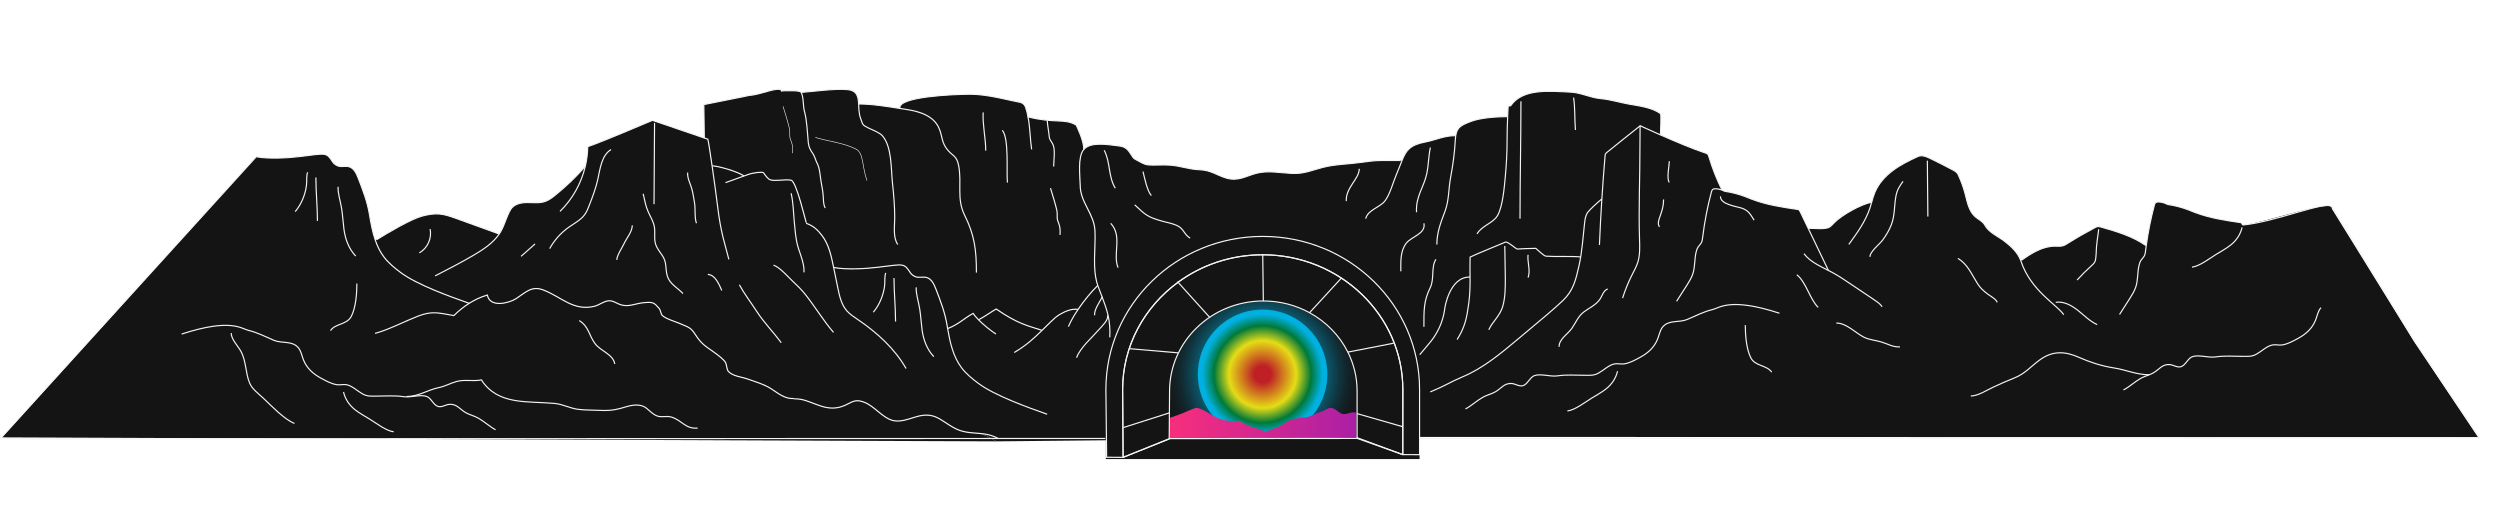
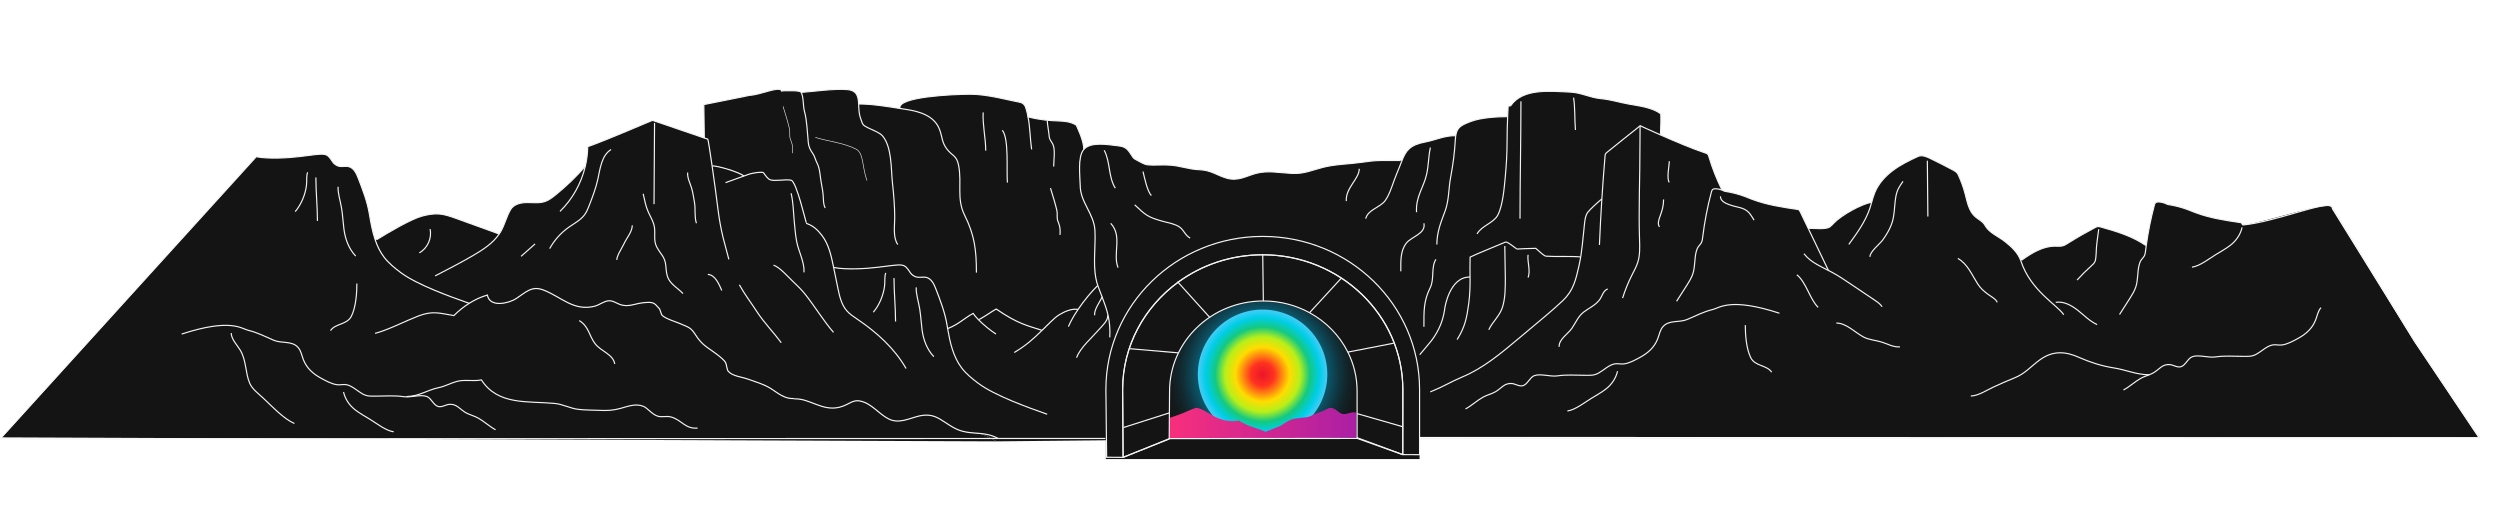
<svg xmlns="http://www.w3.org/2000/svg" id="mountain_and_rails" version="1.1" viewBox="0 0 4247.783 897.419">
  <defs>
    <clipPath id="clippath">
      <path d="M2301.968,743.871c1.743.012,2.646.036,2.608.074v-78.331c0-84.465-71.471-153.183-159.321-153.183-87.849,0-159.32,68.718-159.32,153.183l-.615,81.716s278.754-3.567,315.317-3.466l1.33.006Z" fill="none" />
    </clipPath>
    <linearGradient id="linear-gradient" x1="1974.483" y1="719.247" x2="2311.939" y2="719.247" gradientUnits="userSpaceOnUse">
      <stop offset="0" stop-color="#fb2f7b" />
      <stop offset="1" stop-color="#a91fa6" />
    </linearGradient>
    <radialGradient id="desktop-orb">
-       <stop offset=".13" stop-color="#be2026" />
-       <stop offset=".52" stop-color="#e5dc16" />
-       <stop offset=".75" stop-color="#007938" />
-       <stop offset=".93" stop-color="#00b0e0" />
+       <stop offset="0" stop-color="#EB1528" />
+       <stop offset="0.18" stop-color="#FF3220" />
+       <stop offset="0.42" stop-color="#FFDC00" />
+       <stop offset="0.58" stop-color="#B8EF19" />
+       <stop offset="0.73" stop-color="#14C980" />
+       <stop offset="0.88" stop-color="#00CDE8" />
+       <stop offset="1" stop-color="#45CDF6" />
    </radialGradient>
    <filter id="desktop-orb-glow" x="-100%" y="-100%" width="300%" height="300%">
      <feGaussianBlur stdDeviation="28" />
    </filter>
  </defs>
  <path d="M1879.039 780V661.818c0-143.66 119.31-260.12 266.49-260.12 147.17 0 266.48 116.46 266.48 260.12V780Z" fill="#141414" />
  <g clip-path="url(#clippath)">
    <circle cx="2145.25" cy="636" r="118" fill="#00b0e0" opacity=".75" filter="url(#desktop-orb-glow)" />
    <circle cx="2145.25" cy="636" r="110" fill="url(#desktop-orb)" />
  </g>
  <g clip-path="url(#clippath)">
    <path d="M2175.408,723.72c9.543-6.057,11.699-7.694,17.473-10.348,4.684-2.152,12.642-2.549,17.767-3.353,7.189-1.127,10.901-.202,17.872-3.836,6.364-3.317,12.837-5.16,19.39-7.943,7.889-3.35,10.743-7.277,18.544-3.84,5.24,2.309,9.486,8.101,15.158,9.062,6.975,1.181,14.297-4.448,21.935-2.546,3.366.839,4.841,4.133,7.901,5.549l.491,38.509-337.456.674.283-32.046c9.471-2.091,20.494-6.28,28.895-9.214,8.852-3.091,16.281-7.244,28.475-11.547,10.399.34,26.807,13.434,36.163,17.177,13.13,5.253,23.578,6.6,37.014,4.73,15.539,10.359,33.969,13.478,44.929,18.94" fill="url(#linear-gradient)" />
  </g>
  <g>
    <g>
      <path d="M2473.419,230.598c2.18-14.36,9.04-17.9,25.7-24.26s42.93-8.08,61.68-8.15l.88.04c.25-5.98.53-11.97.82-17.96,1.46-.46,2.74-.09,4.21-.5,20.54-30.16,66.93-24.87,101.53-23.28,18.46.84,33.11,9.29,51.02,10.99,17.81,1.68,31.95,6.42,48.67,9.42,17.54,3.14,39.07,5.55,53.75,16.34,0,0,1.15,2.7-.39,35.44l-.19.43c24.09,10.64,55.71,24.05,76.82,30.92,1.17.38,2.38.77,3.32,1.58,1.31,1.14,1.85,2.9,2.35,4.56,5.76,19.3,13.15,38.11,22.05,56.18l-.16.43c1.68.62,3.31,1.36,4.86,2.23,11.8,1.69,23.41,4.67,34.57,8.85,4.09,1.54,8.12,3.24,12.21,4.79,24.92,9.48,51.55,13.43,77.94,17.31,1.86.27,2.96,2.18,3.77,3.88,4.53,9.42,9.09,18.91,13.66,28.43l.63-.3c8.46-.28,29.17,2.46,36.02-2.51,2.67-1.94,4.84-4.45,7.13-6.82,12.79-13.25,45.65-31.64,63.76-35.03l.15.04c1.61-5.73,3.2-11.46,5.5-16.94,6.28-14.98,17.63-27.42,30.64-37.14,13.01-9.73,27.7-16.94,42.47-23.7,6.8-3.11,14.66.24,21.37,3.54,12.74,6.28,25.48,12.55,37.96,19.32,3.48,1.88,7.15,4.02,8.85,7.6,5.02,10.58,9.05,21.64,12.01,32.97,3.65,13.95,6.3,29.43,17.16,38.92,5.48,4.79,12.85,7.82,16.31,14.22,7.04,13.03,22.35,18.74,34.03,27.86,11.04,8.61,22.13,18.96,26.92,32.09l1.45-.26c17.11-12.26,36.23-24.04,57.27-23.89,4.24.03,8.57.54,12.66-.57,3.21-.87,6.06-2.68,8.88-4.46,14.94-9.4,30.25-18.22,45.88-26.44,1.54-.81,3.13-1.63,4.87-1.82,1.78-.19,3.57.3,5.3.79,26.57,7.48,53.6,15.51,76.22,31.32l.8.11c3.17-23.14,7.77-46.07,13.78-68.64.37-1.35.77-2.77,1.74-3.78,1.49-1.57,3.91-1.75,6.07-1.62,5.11.29,10.17,1.77,14.64,4.27,11.79,1.69,23.41,4.66,34.57,8.85,4.09,1.53,8.12,3.23,12.21,4.79,24.93,9.48,51.56,13.42,77.94,17.31,1.87.27,1.905,4.05,3.77,3.87,37.912-3.661,154.077-45.903,150.543-27.542l139.794,225.586,108.668,162.542-1798.185-.436h-.26v-80.55c0-143.66-119.31-260.12-266.48-260.12-147.18,0-266.49,116.46-266.49,260.12l.94,86.25h-.11l-188.27,1.88-.01-.78c-12.88-7.25-19.86-12.29-35.54-13.41-23.02-1.66-31.04-5.36-50.12-18.11-12.27-8.2-21.48-13.53-36.7-12.1-16.99,1.58-35.76,13.89-53.64,8.5-16.58-5.01-29.69-23.51-46.48-30.3-19.89-8.06-23.76,3.37-42.36,8.09-29.97,7.59-51.34-15.67-77.36-14.04l-.02-.58c-16.64.74-26.65-8.78-39.58-16.97-11.87-7.53-26.04-11.41-39.51-16.26-9.75-3.51-25.66-4.77-32.81-13.06-2.81-3.26-2.49-11.81-5.3-15.93-3.47-5.08-13.16-12.4-18.63-16.27-15.06-10.68-21.78-14.23-31.98-30.13-7.57-11.8-10.47-12.09-25.99-18.7-7.19-3.06-24.75-8.36-30.32-13.94-2.48-2.48-2.73-8.98-5.29-11.87-8.56-9.66-9.51-11.6-27.63-9.61-12.44,1.36-22.02,6.35-33.57,4.27-11.17-2.01-15.29-8.4-25.09-7.62-7.32.57-16.02,7.42-23.47,9.23-36,8.77-56.31-15.92-87.02-27.65-19.87-7.6-29.57,3.86-46.32,14.75-11.91,7.73-44.53,16.02-48.82-6.16-10.93,3.21-21.25,8.03-30.87,14.1-32.94-11.61-88.49-31.55-116.28-52.25-10.32-7.69-20.44-15.9-28.25-26.13-6.69-8.76-11.43-18.6-14.98-29l2.32-.8c16.86-10.59,58.1-35.05,77.35-40.12,9.54-2.52,19.41-4.32,29.24-3.49,9.34.78,18.31,3.92,27.15,7.02,23.94,8.41,50.25,18.47,74.19,26.87l.24.16c1.03-1.52,2.01-3.07,2.92-4.68,6.69-11.8,9.6-25.48,16.61-37.09,5.4-8.96,17.12-11.7,27.58-11.78,10.46-.09,21.27,1.58,31.13-1.89,6.7-2.36,12.37-6.9,17.89-11.36,16.47-13.31,36.41-31.82,49.72-48.29l.45.11c2.58-10.93,4-22.17,4.16-33.48,33.35-11.69,106.59-43.61,109.8-44.7,30.06,9.75,58.43,20.16,88.27,30,1.98.65,3.97,1.3,5.96,1.95.88,2.44,3.87,21.69,7.31,45.43l.48-.11c11.26.47,44.61,10.4,53.72,17.27,2.49-.9,4.98-1.79,7.47-2.69,7.93-2.85,24.3-4.88,25.73-2.74,2.67,3.99,7.74,10.89,11.35,11.93,9.13,2.64,23.9-1.19,35.22.58,9.53,1.49,25.47,73.21,26.5,73.56,11.38,3.94,18.52,10.55,25.92,20.05,11.8,15.16,15.99,34.73,19.85,53.55.09.44.18.87.27,1.31l.37-.08c21.27,4.1,54.48,2.07,74.39-.37,45.8-5.6,44.31-7.47,55.68,9.45,1.95,2.91,5.03,5.04,8.25,6.43,5.9,2.53,12.84-.2,19.05,1.41,8.53,2.22,12.84,11.49,16.01,19.71,7.61,19.66,15.26,39.49,18.75,60.29.38,2.28.77,4.57,1.16,6.86l.06-.01c19.41-7.47,27.25-17.17,43.3-25.76,2.15,3.23,5.25,6.84,8.84,10.51l1.24-.06c13.44-7.46,20.82-13.4,29.11-17.91,36.96,25.38,52.27,27.85,77.64,36.2l.13.13c4.59-4.5,9.39-9.28,14.75-14.44,4.69-4.51,9.43-9.06,15-12.4,8.92-5.35,21.11-10.65,31.35-8.79l.15.1c10.27-15.24,22.68-30.21,33.41-40.67l.18-.06c-9.82-28.65-3.39-62.17-4.8-92.8-1.34-29.4-24.82-47.71-25.12-77.28-.15-15.55-4.62-48,5.79-60.72.04-.05.08-.1.12-.14,11.67-13.99,41.48-8.35,56.89-6.68,10.24,1.11,14.99,2.79,20.79,10.68,7.84,10.64,3.86,9.55,15.75,15.58,9.63,4.89,10.89,6.75,23.91,6.74,9.37,0,18.9-.5,28.26,0,18.59,1.01,32.43,7.17,51.02,7.85,19.8.74,28.59,8.94,45.54,14.13,19.74,6.04,33.54-3.23,50.24-7.81,20.08-5.51,40.46-1.08,61.22-.04,20.79,1.05,33.87-5.38,52.59-10.22,21.44-5.53,44.26-5.49,65.88-8.61,11.64-1.69,22.25-3.16,34.47-3.14h32.06l2.11.41c6.77-16.93,13.14-26.85,39.75-31.81,16.38-3.06,33.58-11.33,51.47-10.7l.2.03Z" fill="#141414" />
      <path d="M2001.599,479.598c-57.17,41.85-94.13,107.96-94.13,182.22l.81,115.17v.13l-27.98-.2-.32-28.85-.94-86.25c0-143.66,119.31-260.12,266.49-260.12,147.17,0,266.48,116.46,266.48,260.12v110.7l-28.54-.08v-.2l.12-110.42c0-126.22-106.8-228.9-238.06-228.9-54.04,0-103.93,17.4-143.93,46.68Z" fill="#141414" />
      <path d="M2145.524,432.913c-54.04,0-103.93,17.4-143.93,46.68-57.17,41.85-94.13,107.96-94.13,182.22l.81,115.17h.35l77.983-31.087.617-81.303c0-84.47,71.46-153.18,159.31-153.19h.01c28.52,0,55.31,7.24,78.49,19.92,28.15,15.38,50.98,38.78,65.1,66.94,10.08,20.08,15.73,42.58,15.73,66.33v78.33c0-.01-.058-.019-.173-.027l-.133.001c.037.297.06.597.081.898l.409-.001.196-.001v.01l76.57,28.43h.65l.12-110.42c0-126.22-106.8-228.9-238.06-228.9Z" fill="#141414" stroke="#f3f3f4" stroke-miterlimit="10" stroke-width="2" />
      <path d="M1458.909,176.678l.53-.03c23.48.1,46.8,4.06,69.63,7.63l.02-.12c-4.96-19.83,90.07-24.04,119.65-24.07,30.18-.04,68.17,10.99,83.98,13.61,4.65.77,8.46,4.1,9.93,8.58,1.77,5.41,3.1,10.86,4.12,16.3,45.93,11.62,61.42,1.95,81.81,13.9,0,0,14.09,28.24,12.68,41.7l.01.01c-.04.04-.08.09-.12.14-10.41,12.72-5.94,45.17-5.79,60.72.3,29.57,23.78,47.88,25.12,77.28,1.41,30.63-5.02,64.15,4.8,92.8l-.18.06c-10.73,10.46-23.14,25.43-33.41,40.67l-.15-.1c-10.24-1.86-22.43,3.44-31.35,8.79-5.57,3.34-10.31,7.89-15,12.4-5.36,5.16-10.16,9.94-14.75,14.44l-.13-.13c-25.37-8.35-40.68-10.82-77.64-36.2-8.29,4.51-15.67,10.45-29.11,17.91l-1.24.06c-3.59-3.67-6.69-7.28-8.84-10.51-16.05,8.59-23.89,18.29-43.3,25.76l-.06.01c-.39-2.29-.78-4.58-1.16-6.86-3.49-20.8-11.14-40.63-18.75-60.29-3.17-8.22-7.48-17.49-16.01-19.71-6.21-1.61-13.15,1.12-19.05-1.41-3.22-1.39-6.3-3.52-8.25-6.43-11.37-16.92-9.88-15.05-55.68-9.45-19.91,2.44-53.12,4.47-74.39.37l-.37.08c-.09-.44-.18-.87-.27-1.31-3.86-18.82-8.05-38.39-19.85-53.55-7.4-9.5-14.54-16.11-25.92-20.05-1.03-.35-16.97-72.07-26.5-73.56-11.32-1.77-26.09,2.06-35.22-.58-3.61-1.04-8.68-7.94-11.35-11.93-1.43-2.14-17.8-.11-25.73,2.74-2.49.9-4.98,1.79-7.47,2.69-9.11-6.87-42.46-16.8-53.72-17.27l-.48.11c-3.44-23.74-6.43-42.99-7.31-45.43-1.99-.65-3.98-1.3-5.96-1.95l-.81-56.82,77.82-15.7c19.61-1.01,50.02-16.4,54.5-7.68,9.38-.05,30.45-1.07,32.76,2.31.09.13.17.26.24.39,20.79-1.5,56.7-6.75,78.55-4.78,16.69,1.51,18.51,11.97,19.17,24.46Z" fill="#141414" />
      <path d="M797.169,515.398c9.62-6.07,19.94-10.89,30.87-14.1,4.29,22.18,36.91,13.89,48.82,6.16,16.75-10.89,26.45-22.35,46.32-14.75,30.71,11.73,51.02,36.42,87.02,27.65,7.45-1.81,16.15-8.66,23.47-9.23,9.8-.78,13.92,5.61,25.09,7.62,11.55,2.08,21.13-2.91,33.57-4.27,18.12-1.99,19.07-.05,27.63,9.61,2.56,2.89,2.81,9.39,5.29,11.87,5.57,5.58,23.13,10.88,30.32,13.94,15.52,6.61,18.42,6.9,25.99,18.7,10.2,15.9,16.92,19.45,31.98,30.13,5.47,3.87,15.16,11.19,18.63,16.27,2.81,4.12,2.49,12.67,5.3,15.93,7.15,8.29,23.06,9.55,32.81,13.06,13.47,4.85,27.64,8.73,39.51,16.26,12.93,8.19,22.94,17.71,39.58,16.97l.02.58c26.02-1.63,47.39,21.63,77.36,14.04,18.6-4.72,22.47-16.15,42.36-8.09,16.79,6.79,29.9,25.29,46.48,30.3,17.88,5.39,36.65-6.92,53.64-8.5,15.22-1.43,24.43,3.9,36.7,12.1,19.08,12.75,27.1,16.45,50.12,18.11,15.68,1.12,22.66,6.16,35.54,13.41l.01.78L3.667,743.108l431.721-476.82c21.27,4.1,54.48,2.07,74.39-.37,45.8-5.61,44.31-7.47,55.68,9.45,1.95,2.91,5.03,5.04,8.25,6.42,5.9,2.53,12.84-.19,19.05,1.42,8.53,2.22,12.84,11.49,16.02,19.71,7.6,19.66,15.25,39.49,18.74,60.28,2.52,15.04,5.21,30.45,10.14,44.82,3.55,10.4,8.29,20.24,14.98,29,7.81,10.23,17.93,18.44,28.25,26.13,27.79,20.7,83.34,40.64,116.28,52.25Z" fill="#141414" />
    </g>
    <g>
      <path d="M639.979,407.218c16.86-10.59,58.1-35.05,77.35-40.12,9.54-2.52,19.41-4.32,29.24-3.49,9.34.78,18.31,3.92,27.15,7.02,23.94,8.41,50.25,18.47,74.19,26.87" fill="none" stroke="#f3f3f4" stroke-miterlimit="10" stroke-width="2" />
      <path d="M739.369,468.748c21.96-11.31,43.94-22.62,65.27-35.1,16.38-9.59,32.93-20.44,43.51-35.99,1.03-1.52,2.01-3.07,2.92-4.68,6.69-11.8,9.6-25.48,16.61-37.09,5.4-8.96,17.12-11.7,27.58-11.78,10.46-.09,21.27,1.58,31.13-1.89,6.7-2.36,12.37-6.9,17.89-11.36,16.47-13.31,36.41-31.82,49.72-48.29" fill="none" stroke="#f3f3f4" stroke-miterlimit="10" stroke-width="2" />
      <path d="M951.409,359.208c21.38-20.84,36.25-47.66,43.04-76.53,2.58-10.93,4-22.17,4.16-33.48,33.35-11.69,106.59-43.61,109.8-44.7,30.06,9.75,58.43,20.16,88.27,30,1.98.65,3.97,1.3,5.96,1.95.88,2.44,3.87,21.69,7.31,45.43,3.53,24.49,7.51,53.75,10.04,74.26,1.86,15,4.93,32.4,8.5,47.09,3.53,14.54,6.38,23,9.91,37.54" fill="none" stroke="#f3f3f4" stroke-miterlimit="10" stroke-width="2" />
      <path d="M1210.429,281.768c11.26.47,44.61,10.4,53.72,17.27.04.03.07.06.1.08" fill="none" stroke="#f3f3f4" stroke-miterlimit="10" stroke-width="2" />
      <path d="M1232.749,310.358c10.46-3.77,20.93-7.55,31.4-11.32,2.49-.9,4.98-1.79,7.47-2.69,7.93-2.85,24.3-4.88,25.73-2.74,2.67,3.99,7.74,10.89,11.35,11.93,9.13,2.64,23.9-1.19,35.22.58,9.53,1.49,25.47,73.21,26.5,73.56,11.38,3.94,18.52,10.55,25.92,20.05,11.8,15.16,15.99,34.73,19.85,53.55.09.44.18.87.27,1.31,2.34,11.42,4.68,22.86,7.02,34.28,2.85,13.93,6.03,28.54,15.38,39.26,5.2,5.96,11.95,10.28,18.5,14.71,32.58,22.05,62.57,49.17,82.16,83.29" fill="none" stroke="#f3f3f4" stroke-miterlimit="10" stroke-width="2" />
      <path d="M1416.829,454.508c21.27,4.1,54.48,2.07,74.39-.37,45.8-5.6,44.31-7.47,55.68,9.45,1.95,2.91,5.03,5.04,8.25,6.43,5.9,2.53,12.84-.2,19.05,1.41,8.53,2.22,12.84,11.49,16.01,19.71,7.61,19.66,15.26,39.49,18.75,60.29.38,2.28.77,4.57,1.16,6.86,4.12,23.75,9.41,47.92,23.96,66.96,7.81,10.22,17.93,18.43,28.25,26.12,27.98,20.84,84.09,40.91,116.94,52.48" fill="none" stroke="#f3f3f4" stroke-miterlimit="10" stroke-width="2" />
      <path d="M1610.179,558.278c19.41-7.47,27.25-17.17,43.3-25.76,2.15,3.23,5.25,6.84,8.84,10.51,9.18,9.38,21.61,19.22,29.98,24.58" fill="none" stroke="#f3f3f4" stroke-miterlimit="10" stroke-width="2" />
      <path d="M1663.559,542.968c13.44-7.46,20.82-13.4,29.11-17.91,36.96,25.38,52.27,27.85,77.64,36.2" fill="none" stroke="#f3f3f4" stroke-miterlimit="10" stroke-width="2" />
      <path d="M1723.279,598.958c20.84-12.39,33.04-23.72,47.16-37.57,4.59-4.5,9.39-9.28,14.75-14.44,4.69-4.51,9.43-9.06,15-12.4,8.92-5.35,21.11-10.65,31.35-8.79" fill="none" stroke="#f3f3f4" stroke-miterlimit="10" stroke-width="2" />
      <path d="M1815.339,554.948c3.82-9.03,9.62-19.12,16.35-29.09,10.27-15.24,22.68-30.21,33.41-40.67" fill="none" stroke="#f3f3f4" stroke-miterlimit="10" stroke-width="2" />
      <path d="M2412.269,602.668l14.98-17.84c14.36-16.33,24.04-36.35,27.19-57.86.16-1.12.31-2.26.45-3.41,0,0,7.74-53.55,42.82-52.8" fill="none" stroke="#f3f3f4" stroke-miterlimit="10" stroke-width="2" />
      <path d="M2475.799,576.938c13.46-21.46,16.42-36.48,19.78-61.59,3.91-29.21,1.33-53.18,2.3-78.5,15.09-7.21,38.87-16.37,58.56-24.9.98-.43,2.05-.94,3.08-.63,5,1.49,17.21,11.83,18.04,11.83,14.4-.51,12.33-.95,31.94-1.19,5.44,4.43,13.47,13,17.45,13.31,15.09,1.18,42.93-.22,58.3,1.26" fill="none" stroke="#f3f3f4" stroke-miterlimit="10" stroke-width="2" />
      <path d="M2430.199,665.898c28.46-11.8,33.44-16.65,53.95-25.2,35.52-14.8,65.6-39.9,95.08-64.64,15.95-13.38,31.9-26.76,47.85-40.14,7.73-6.49,21.4-18.48,28.68-25.48,17.72-17.03,21.79-35.21,27.2-59.19,5.41-23.97,6.65-48.66,9.52-73.07.72-6.14,1.66-12.57,5.39-17.51,3.72-4.94,15.49-15.75,23.82-22.69" fill="none" stroke="#f3f3f4" stroke-miterlimit="10" stroke-width="2" />
      <path d="M2717.629,416.198c2.08-50.59,5.27-101.14,9.59-151.6.08-.94.17-1.9.55-2.77.55-1.23,1.62-2.12,2.66-2.97,19.78-16.16,36.35-29.09,56.27-45.04.07-.05.13-.11.2-.16,0,0,14.62,6.82,34.2,15.45,24.09,10.64,55.71,24.05,76.82,30.92,1.17.38,2.38.77,3.32,1.58,1.31,1.14,1.85,2.9,2.35,4.56,5.76,19.3,13.15,38.11,22.05,56.18" fill="none" stroke="#f3f3f4" stroke-miterlimit="10" stroke-width="2" />
      <path d="M2756.969,506.518c4.21-13.44,9.52-26.53,15.86-39.09,3.63-7.19,7.62-14.26,10.01-21.95,3.8-12.23,3.35-25.31,2.93-38.12-1.74-53.01.72-102.98.7-159.82,0-8.91-.02-21.64.23-33.72v-.03" fill="none" stroke="#f3f3f4" stroke-miterlimit="10" stroke-width="2" />
      <path d="M2848.699,511.948c6.09-9.29,12.09-18.65,17.99-28.07,3.78-6.04,7.57-12.19,9.75-18.97,3.8-11.77,2.55-24.61,5.45-36.63.77-3.19,1.86-6.36,3.74-9.06,1.6-2.3,3.75-4.21,5.09-6.66,1.51-2.75,1.88-5.95,2.26-9.06,3.16-26.09,8.14-51.96,14.91-77.35.36-1.36.76-2.77,1.73-3.79,1.5-1.56,3.91-1.74,6.07-1.62,3.34.19,6.65.89,9.79,2.04,1.68.62,3.31,1.36,4.86,2.23.08.04.15.09.23.13" fill="none" stroke="#f3f3f4" stroke-miterlimit="10" stroke-width="2" />
      <path d="M2930.109,324.978c.08.01.15.02.23.03,11.8,1.69,23.41,4.67,34.57,8.85,4.09,1.54,8.12,3.24,12.21,4.79,24.92,9.48,51.55,13.43,77.94,17.31,1.86.27,2.96,2.18,3.77,3.88,4.53,9.42,9.09,18.91,13.66,28.43,11.37,23.67,22.81,47.55,34.07,70.95" fill="none" stroke="#f3f3f4" stroke-miterlimit="10" stroke-width="2" />
      <path d="M3065.159,431.058c11.75,15.56,31.19,22.71,48.33,31.99,10.16,5.51,19.76,11.96,29.34,18.41,14.18,9.53,28.36,19.07,42.54,28.6,4.69,3.15,9.51,6.44,12.57,11.18" fill="none" stroke="#f3f3f4" stroke-miterlimit="10" stroke-width="2" />
      <path d="M3053.009,466.888c15.49,11.87,22.26,41.74,36.24,55.34" fill="none" stroke="#f3f3f4" stroke-miterlimit="10" stroke-width="2" />
      <path d="M3073.119,387.968c8.46-.28,29.17,2.46,36.02-2.51,2.67-1.94,4.84-4.45,7.13-6.82,12.79-13.25,45.65-31.64,63.76-35.03" fill="none" stroke="#f3f3f4" stroke-miterlimit="10" stroke-width="2" />
      <path d="M3141.309,415.308c14.1-19.34,28.42-39.09,35.94-61.81,1.07-3.25,2-6.55,2.93-9.85,1.61-5.73,3.2-11.46,5.5-16.94,6.28-14.98,17.63-27.42,30.64-37.14,13.01-9.73,27.7-16.94,42.47-23.7,6.8-3.11,14.66.24,21.37,3.54,12.74,6.28,25.48,12.55,37.96,19.32,3.48,1.88,7.15,4.02,8.85,7.6,5.02,10.58,9.05,21.64,12.01,32.97,3.65,13.95,6.3,29.43,17.16,38.92,5.48,4.79,12.85,7.82,16.31,14.22,7.04,13.03,22.35,18.74,34.03,27.86,11.04,8.61,22.13,18.96,26.92,32.09.15.42.3.85.44,1.28,16.53,50.45,61.88,74.46,72.69,91.11" fill="none" stroke="#f3f3f4" stroke-miterlimit="10" stroke-width="2" />
      <path d="M3434.849,442.128c17.11-12.26,36.23-24.04,57.27-23.89,4.24.03,8.57.54,12.66-.57,3.21-.87,6.06-2.68,8.88-4.46,14.94-9.4,30.25-18.22,45.88-26.44,1.54-.81,3.13-1.63,4.87-1.82,1.78-.19,3.57.3,5.3.79,26.57,7.48,53.6,15.51,76.22,31.32" fill="none" stroke="#f3f3f4" stroke-miterlimit="10" stroke-width="2" />
      <path d="M3529.189,475.838c7.49-8.3,15.42-16.2,23.75-23.66,2.68-2.39,5.49-4.87,6.86-8.19,1.08-2.63,1.72-9.85,1.77-12.69.26-14.18,2.49-27.21,4.37-41.85" fill="none" stroke="#f3f3f4" stroke-miterlimit="10" stroke-width="2" />
      <path d="M3492.909,513.668c13.51-2.09,26.74,5.08,37.47,13.55,10.73,8.48,20.43,18.64,32.88,24.31" fill="none" stroke="#f3f3f4" stroke-miterlimit="10" stroke-width="2" />
      <path d="M1111.269,346.798c0-46.16.88-92.03.88-137.96" fill="none" stroke="#f3f3f4" stroke-miterlimit="10" stroke-width="2" />
      <path d="M1829.219,607.798c6-17.06,26.64-34.55,38.49-48.34,4.96-5.78,15.74-15.17,14.23-23.72" fill="none" stroke="#f3f3f4" stroke-miterlimit="10" stroke-width="2" />
      <path d="M1859.969,535.738c-1.38-8.91,8.34-22.42,12.77-30.86.15-.27.28-.53.41-.78" fill="none" stroke="#f3f3f4" stroke-miterlimit="10" stroke-width="2" />
      <path d="M2529.589,560.338c6.2-13.62,19.16-23.9,23.72-39.68,4.51-15.59,4.4-32.54,4.4-48.63,0-18.14-.88-35.92-.88-54.05" fill="none" stroke="#f3f3f4" stroke-miterlimit="10" stroke-width="2" />
      <path d="M2596.369,471.588c4.56-11.97-1.62-26.58,0-38.67" fill="none" stroke="#f3f3f4" stroke-miterlimit="10" stroke-width="2" />
      <path d="M2649.099,589.338c-.61-12.96,15.26-21.95,21.97-31.85,6.67-9.87,10.48-20.19,20.2-27.57,9.02-6.84,19.35-11.1,26.39-20.35,4.7-6.17,6.07-15.61,14.04-18.65" fill="none" stroke="#f3f3f4" stroke-miterlimit="10" stroke-width="2" />
      <path d="M2836.279,273.868c0,8.18-4.81,29.51,0,36.03" fill="none" stroke="#f3f3f4" stroke-miterlimit="10" stroke-width="2" />
      <path d="M2826.609,338.898c-.05,11.35-2.42,18.65-6.15,29.02-2.03,5.65-4.49,12.23-.88,17.55" fill="none" stroke="#f3f3f4" stroke-miterlimit="10" stroke-width="2" />
      <path d="M2923.269,333.618c-.6,13.87,27.79,17.07,36.71,20.24,11.21,3.98,14.36,10.73,20.41,20.19" fill="none" stroke="#f3f3f4" stroke-miterlimit="10" stroke-width="2" />
      <path d="M2490.039,694.788c8.58-4.2,19.55-14.24,29.44-19.78,6.84-3.83,14.86-5.57,21.53-9.39,9.85-5.62,15.06-15.27,28.1-13.93,5.71.59,12.49,5.33,18.48,3.62,8.03-2.28,11.75-14.18,19.31-17.01,10.6-3.97,27.38,2.1,39.23.36,16.46-2.41,30.3-.97,46.91-.99,9.45-.01,14.97.68,23.03-3.74,8.79-4.81,17.2-13.58,27.08-15.61,5.04-1.03,10.73.64,15.85.03,9.64-1.16,19.49-6.7,28.05-11.39,13.27-7.28,23.65-16.58,29.39-30.77,3.02-7.48,3.91-15.33,9.25-21.29,10.48-11.72,27.56-6.33,41.21-12.14,14.74-6.27,27.56-13.15,43.37-16.91,11.46-2.73,29.7-20.87,113.18,6.37" fill="none" stroke="#f3f3f4" stroke-miterlimit="10" stroke-width="2" />
      <path d="M2663.159,698.308c13.19-1.76,29.09-14.32,40.4-21.29,8.35-5.15,17.46-10.09,25.1-16.07,10.3-8.05,17.08-18.72,19.74-30.31" fill="none" stroke="#f3f3f4" stroke-miterlimit="10" stroke-width="2" />
      <path d="M2965.449,552.428c.07,16.73,1.65,40.03,9.31,55.36,7.46,14.96,27.35,12.17,35.51,24.61" fill="none" stroke="#f3f3f4" stroke-miterlimit="10" stroke-width="2" />
      <path d="M3177.229,436.438c.07-9.12,15.95-20.99,21.53-28.45,5.89-7.87,11.25-16.96,14.87-26.18,6.04-15.35,4.75-32.41,7.76-48.44,2.06-10.95,5.99-16.74,12.08-25.23" fill="none" stroke="#f3f3f4" stroke-miterlimit="10" stroke-width="2" />
      <path d="M3275.659,367.888c0-31.74-.88-63.21-.88-94.9" fill="none" stroke="#f3f3f4" stroke-miterlimit="10" stroke-width="2" />
      <path d="M3326.619,439.068c16.95,9.88,23.82,27.95,33.84,43.53,4.72,7.35,10.41,12.19,17.13,17.26,4.7,3.54,14.68,8.78,15.82,13.91" fill="none" stroke="#f3f3f4" stroke-miterlimit="10" stroke-width="2" />
      <path d="M3120.109,548.918c16.72-.23,32.3,16.41,46.28,23.7,9.59,5.02,20.82,5.48,30.84,8.6,10.35,3.22,19.77,9,30.97,8.12" fill="none" stroke="#f3f3f4" stroke-miterlimit="10" stroke-width="2" />
      <path d="M3348.589,672.818c12.03.09,27.01-9.82,37.98-14.93,11.86-5.53,23.67-10.84,35.86-15.63,18.52-7.27,28.23-19.79,43.61-30.9,22.09-15.97,43.32-14.47,66.54-4.1,18.96,8.46,38.61,14.67,59.23,17.91,20.82,3.28,38.5,11.63,59.94,11.63" fill="none" stroke="#f3f3f4" stroke-miterlimit="10" stroke-width="2" />
      <path d="M637.239,566.458c22.86-6.05,50.81-20.7,73.04-29.32,25.29-9.81,36.89-4.76,60.9-.94,7.96-7.88,16.64-14.92,25.99-20.8,9.62-6.07,19.94-10.89,30.87-14.1,4.29,22.18,36.91,13.89,48.82,6.16,16.75-10.89,26.45-22.35,46.32-14.75,30.71,11.73,51.02,36.42,87.02,27.65,7.45-1.81,16.15-8.66,23.47-9.23,9.8-.78,13.92,5.61,25.09,7.62,11.55,2.08,21.13-2.91,33.57-4.27,18.12-1.99,19.07-.05,27.63,9.61,2.56,2.89,2.81,9.39,5.29,11.87,5.57,5.58,23.13,10.88,30.32,13.94,15.52,6.61,18.42,6.9,25.99,18.7,10.2,15.9,16.92,19.45,31.98,30.13,5.47,3.87,15.16,11.19,18.63,16.27,2.81,4.12,2.49,12.67,5.3,15.93,7.15,8.29,23.06,9.55,32.81,13.06,13.47,4.85,27.64,8.73,39.51,16.26,12.93,8.19,22.94,17.71,39.58,16.97" fill="none" stroke="#f3f3f4" stroke-miterlimit="10" stroke-width="2" />
      <path d="M690.879,673.738c21.02-.15,34.54-10.92,54.48-15.09,11.41-2.39,19.32-7.34,30.64-10.51,13.28-3.72,28.82.24,41.98-2.65,28.04,43.65,78.8,35.65,124.34,39.98,14.31,1.36,26.17,8.37,40.27,10.06,11.28,1.34,23.31,1.16,34.45,1.67,15.55.72,24.24.22,37.46-3.35,12.4-3.34,25.58-8.82,38.8-3.39,7.32,3,14.99,14.34,25.02,16.88,6.99,1.77,14.7-.86,21.84,1.14,18.54,5.21,23.89,20.77,45.21,18.89" fill="none" stroke="#f3f3f4" stroke-miterlimit="10" stroke-width="2" />
      <path d="M712.419,429.608c13.93-7.6,21.77-24.93,18.29-40.41" fill="none" stroke="#f3f3f4" stroke-miterlimit="10" stroke-width="2" />
      <path d="M885.379,435.508c7.92-7.03,15.83-14.05,23.74-21.08" fill="none" stroke="#f3f3f4" stroke-miterlimit="10" stroke-width="2" />
      <path d="M933.919,422.458c7.93-14.39,19.17-26.94,32.6-36.42,9.33-6.58,19.96-11.94,26.74-21.13,3.81-5.17,6.15-11.25,8.45-17.25,5.36-13.96,10.73-27.97,13.95-42.57,4.14-18.74,6.34-40.93,22.64-51.06" fill="none" stroke="#f3f3f4" stroke-miterlimit="10" stroke-width="2" />
      <path d="M1047.999,441.708c.05-7.58,8.97-20.46,12.3-27.68,4.5-9.75,13.82-19.96,14.06-31.2" fill="none" stroke="#f3f3f4" stroke-miterlimit="10" stroke-width="2" />
      <path d="M1092.819,329.228c2.5,10.52,4.15,20.99,8.78,31.2,4.14,9.13,9.52,17.15,10.56,27.23,1.13,10.94-1.66,21.67,3.68,31.89,6.65,12.73,13.96,16.3,15.45,31.83.78,8.21.9,16.3,5.23,23.7,5.63,9.64,16.44,15.61,23.96,23.75" fill="none" stroke="#f3f3f4" stroke-miterlimit="10" stroke-width="2" />
      <path d="M1168.389,293.198c-.65,9.59,4.06,17.49,6.7,26.36,2.39,8.04,3.46,16.37,4.94,24.65,1.99,11.18-.39,24.62,3.3,35.11" fill="none" stroke="#f3f3f4" stroke-miterlimit="10" stroke-width="2" />
      <path d="M1202.659,466.318c12.79.46,19.33,17.51,23.73,27.24" fill="none" stroke="#f3f3f4" stroke-miterlimit="10" stroke-width="2" />
      <path d="M1256.269,483.888c8.35,15.38,20.15,30.81,29.84,45.75,12.25,18.88,28.2,34.89,41.33,52.67" fill="none" stroke="#f3f3f4" stroke-miterlimit="10" stroke-width="2" />
      <path d="M1314.259,450.498c11.02,3.75,24.03,19.33,32.97,27.68,7.14,6.68,14.54,13.89,20.64,21.53,16.79,21.04,30.68,44.47,48.33,65.03" fill="none" stroke="#f3f3f4" stroke-miterlimit="10" stroke-width="2" />
      <path d="M1366.109,462.798c1.03-17.61-9.36-35.51-12.54-52.72-2.15-11.58-3.03-23.35-4.15-34.93-1.54-15.81-1.48-31.49-5.28-46.8" fill="none" stroke="#f3f3f4" stroke-miterlimit="10" stroke-width="2" />
      <path d="M1483.859,530.468c10.12-11.87,17.23-28.78,19.16-44.69.86-7.16-.41-15.47,1.93-22.1" fill="none" stroke="#f3f3f4" stroke-miterlimit="10" stroke-width="2" />
      <path d="M1521.649,546.278c0-24.85-2.64-49.08-2.64-73.81" fill="none" stroke="#f3f3f4" stroke-miterlimit="10" stroke-width="2" />
      <path d="M1556.799,488.278c-.88,9.91,4.08,25.18,5.95,36.96,1.86,11.63,2.38,23.44,3.94,35.13,2.25,16.93,8.22,33.26,19.99,45.67" fill="none" stroke="#f3f3f4" stroke-miterlimit="10" stroke-width="2" />
      <path d="M984.219,544.668c16.34,10.13,16.49,25.47,26.87,39.24,9.86,13.08,30.59,17.76,33.48,34.51" fill="none" stroke="#f3f3f4" stroke-miterlimit="10" stroke-width="2" />
      <path d="M1349.389,677.798c26.02-1.63,47.39,21.63,77.36,14.04,18.6-4.72,22.47-16.15,42.36-8.09,16.79,6.79,29.9,25.29,46.48,30.3,17.88,5.39,36.65-6.92,53.64-8.5,15.22-1.43,24.43,3.9,36.7,12.1,19.08,12.75,27.1,16.45,50.12,18.11,15.68,1.12,27.605,2.309,40.485,9.559" fill="none" stroke="#f3f3f4" stroke-miterlimit="10" stroke-width="2" />
      <path d="M2379.889,272.668h-32.06c-12.22-.02-22.83,1.45-34.47,3.14-21.62,3.12-44.44,3.08-65.88,8.61-18.72,4.84-31.8,11.27-52.59,10.22-20.76-1.04-41.14-5.47-61.22.04-16.7,4.58-30.5,13.85-50.24,7.81-16.95-5.19-25.74-13.39-45.54-14.13-18.59-.68-32.43-6.84-51.02-7.85-9.36-.5-18.89,0-28.26,0-13.02.01-14.28-1.85-23.91-6.74-11.89-6.03-7.91-4.94-15.75-15.58-5.8-7.89-10.55-9.57-20.79-10.68-15.41-1.67-45.22-7.31-56.89,6.68-.04.04-.08.09-.12.14-10.41,12.72-5.94,45.17-5.79,60.72.3,29.57,23.78,47.88,25.12,77.28,1.41,30.63-5.02,64.15,4.8,92.8.22.66.46,1.31.7,1.96,2.4,6.45,4.67,12.29,6.76,17.79,8.72,22.94,14.26,39.75,12.94,68.32" fill="none" stroke="#f3f3f4" stroke-miterlimit="10" stroke-width="2" />
      <path d="M2320.489,371.568c3.68-15.35,24.29-18.85,33.03-30.6,8.6-11.56,14.07-33.14,20-46.67,3.53-8.05,6.03-15.09,8.48-21.22,6.77-16.93,13.14-26.85,39.75-31.81,16.38-3.06,33.58-11.33,51.47-10.7" fill="none" stroke="#f3f3f4" stroke-miterlimit="10" stroke-width="2" />
      <path d="M2441.379,415.528c.11-21.94,6.95-37.77,14.13-57.3,6.64-18.07,5.68-38.05,9.33-57.22,4.01-21,6.79-42.47,7.93-63.67.13-2.49.35-4.72.65-6.74,2.18-14.36,9.04-17.9,25.7-24.26s42.93-8.08,61.68-8.15" fill="none" stroke="#f3f3f4" stroke-miterlimit="10" stroke-width="2" />
      <path d="M2509.669,397.478c8.1-14.41,27.93-18.17,35.27-32.03,8.57-16.17,11.08-47.39,12.75-65.48,1.84-20.07,3.03-39.55,3-60.27-.01-13.79.41-27.62.99-41.47.25-5.98.53-11.97.82-17.96,1.46-.46,2.74-.09,4.21-.5,20.54-30.16,66.93-24.87,101.53-23.28,18.46.84,33.11,9.29,51.02,10.99,17.81,1.68,31.95,6.42,48.67,9.42,17.54,3.14,39.07,5.55,53.75,16.34,0,0,1.15,2.7-.39,35.44" fill="none" stroke="#f3f3f4" stroke-miterlimit="10" stroke-width="2" />
      <path d="M1876.179,255.398c10.8,20.54,6.68,44.72,18.84,64.36" fill="none" stroke="#f3f3f4" stroke-miterlimit="10" stroke-width="2" />
      <path d="M1887.169,379.418c20.57,21.81,3.04,51.86,12.56,75.36" fill="none" stroke="#f3f3f4" stroke-miterlimit="10" stroke-width="2" />
      <path d="M1927.989,348.018c18.37,17.36,22.07,20.98,47.93,28.09,8.76,2.4,20.62,4.3,28.23,9.6,7.53,5.24,9.52,14.29,18.04,18.83" fill="none" stroke="#f3f3f4" stroke-miterlimit="10" stroke-width="2" />
      <path d="M1942.119,291.498c2.6,10.66,7.07,33.1,14.13,40.82" fill="none" stroke="#f3f3f4" stroke-miterlimit="10" stroke-width="2" />
      <path d="M2287.519,341.738c-1.51-22.65,22.19-37.88,21.98-54.95" fill="none" stroke="#f3f3f4" stroke-miterlimit="10" stroke-width="2" />
      <path d="M2380.149,461.058c.02-16.76-1.13-34.33,9.25-47.8,8.85-11.46,33.67-16.09,30-33.84" fill="none" stroke="#f3f3f4" stroke-miterlimit="10" stroke-width="2" />
      <path d="M2406.839,360.578c-1.42-27.54,12.12-41.27,17.34-65.21,3.18-14.58,2.96-30.09,6.21-44.68" fill="none" stroke="#f3f3f4" stroke-miterlimit="10" stroke-width="2" />
      <path d="M2419.399,555.258c0-26.63-.68-43.52,10.64-66.29,7.55-15.2,1.07-34.59,9.77-48.32" fill="none" stroke="#f3f3f4" stroke-miterlimit="10" stroke-width="2" />
      <path d="M2582.669,371.568c0-66.58,1.57-132.97,1.57-199.38" fill="none" stroke="#f3f3f4" stroke-miterlimit="10" stroke-width="2" />
      <path d="M2676.869,220.858c-1.55-18.22-.46-37.17-3.14-54.95" fill="none" stroke="#f3f3f4" stroke-miterlimit="10" stroke-width="2" />
      <path d="M2412.009,741.638v30.88l-28.54-.08v-.2l.12-110.42c0-126.22-106.8-228.9-238.06-228.9-54.04,0-103.93,17.4-143.93,46.68-57.17,41.85-94.13,107.96-94.13,182.22l.81,115.17v.13l-27.98-.2-.32-28.85-.94-86.25c0-143.66,119.31-260.12,266.49-260.12,147.17,0,266.48,116.46,266.48,260.12v79.82" fill="none" stroke="#f3f3f4" stroke-miterlimit="10" stroke-width="2" />
      <path d="M1459.439,176.648c23.48.1,46.8,4.06,69.63,7.63,3.24.5,6.48,1,9.7,1.48,23.92,3.55,48.47,10.95,57.42,33.67,5.09,12.9,3.69,22.22,12.89,34.08,9.18,11.82,16.38,10.29,19.73,27.69,5.89,30.52-3.86,56.27,10.19,84.46,16.91,33.93,20.04,59.07,20.04,97.57" fill="none" stroke="#f3f3f4" stroke-miterlimit="10" stroke-width="2" />
      <path d="M1360.989,157.008c.07,0,.13-.01.2-.01,20.79-1.5,56.7-6.75,78.55-4.78,16.69,1.51,18.51,11.97,19.17,24.46.42,7.9.38,16.63,3.34,24.42,4.01,10.53,2.15,10.93,13.16,16.31,6.75,3.3,19.1,7.84,23.91,13.32,16.3,18.58,14.58,56.68,16.98,79.19,2.11,19.83,3.93,39.44,3.93,59.57,0,13.9-3.28,34.32,5.24,46.01" fill="none" stroke="#f3f3f4" stroke-miterlimit="10" stroke-width="2" />
      <path d="M1385.339,233.468c23.03,7.07,49.17,9.38,69.41,20.03,12.96,6.82,9.91,30.02,18.33,53.3" fill="none" stroke="#f3f3f4" stroke-miterlimit="10" />
      <path d="M1328.609,155.518c-.09-.45-.24-.86-.42-1.22-4.48-8.72-34.89,6.67-54.5,7.68l-77.82,15.7.81,56.82v.21" fill="none" stroke="#f3f3f4" stroke-miterlimit="10" stroke-width="2" />
      <path d="M1327.409,154.308c.25,0,.51,0,.78-.01,9.38-.05,30.45-1.07,32.76,2.31.09.13.17.26.24.39,4.28,6.92,3.3,23.55,5.49,31.46,4.65,16.87,4.95,36.53,6.73,54.07.75,7.36,3.48,12.5,8.07,19,2.84,4.01,4.38,11.16,6.85,15.69,4.98,9.17,5.11,22.97,7.04,33.02,1.68,8.77,3.14,16.89,3.54,25.85.27,5.84.42,12.23,3.2,17.33" fill="none" stroke="#f3f3f4" stroke-miterlimit="10" stroke-width="2" />
      <path d="M1346.609,260.208c1.45-13.58-2.44-20.06-3.68-23.69-2.07-5.99-.24-11.84-1.5-17.54-2.26-10.23-7.36-26.73-10.94-38.25" fill="none" stroke="#f3f3f4" stroke-miterlimit="10" />
      <path d="M1529.089,184.158c-4.96-19.83,90.07-24.04,119.65-24.07,30.18-.04,68.17,10.99,83.98,13.61,4.65.77,8.46,4.1,9.93,8.58,1.77,5.41,3.1,10.86,4.12,16.3,3.61,19.19,3.49,38.33,6.12,55.29" fill="none" stroke="#f3f3f4" stroke-miterlimit="10" stroke-width="2" />
      <path d="M1745.739,198.318c.35.09.69.18,1.03.26,45.93,11.62,61.42,1.95,81.81,13.9,0,0,14.09,28.24,12.68,41.7" fill="none" stroke="#f3f3f4" stroke-miterlimit="10" stroke-width="2" />
      <path d="M1670.539,191.018c-1.3,20.47,4.33,43.61,4.33,65.02" fill="none" stroke="#f3f3f4" stroke-miterlimit="10" stroke-width="2" />
      <path d="M1711.709,310.208c-1.74-19.48,2.91-75.21-8.67-88.85" fill="none" stroke="#f3f3f4" stroke-miterlimit="10" stroke-width="2" />
      <path d="M1790.319,283.018c0-10.41,3.03-28.25-1.28-37.67-2.59-5.65-6-7.34-6.4-14.22-.33-5.64-3.18-20.36-3.18-26.01" fill="none" stroke="#f3f3f4" stroke-miterlimit="10" stroke-width="2" />
      <path d="M1800.999,399.128c1.45-13.58-2.44-20.06-3.69-23.69-2.06-5.99-.23-11.84-1.49-17.54-2.26-10.23-7.36-26.73-10.94-38.25" fill="none" stroke="#f3f3f4" stroke-miterlimit="10" stroke-width="2" />
      <polyline points="2000.679 478.578 2001.599 479.598 2055.129 538.898" fill="none" stroke="#f3f3f4" stroke-miterlimit="10" stroke-width="2" />
      <line x1="2278.969" y1="472.698" x2="2225.009" y2="531.358" fill="none" stroke="#f3f3f4" stroke-miterlimit="10" stroke-width="2" />
      <line x1="2146.539" y1="511.488" x2="2145.529" y2="432.918" fill="none" stroke="#f3f3f4" stroke-miterlimit="10" stroke-width="2" />
      <line x1="1909.099" y1="726.328" x2="1986.379" y2="701.668" fill="none" stroke="#f3f3f4" stroke-miterlimit="10" stroke-width="2" />
      <line x1="1919.659" y1="592.468" x2="2001.659" y2="599.518" fill="none" stroke="#f3f3f4" stroke-miterlimit="10" stroke-width="2" />
      <line x1="2289.789" y1="598.338" x2="2368.209" y2="583.078" fill="none" stroke="#f3f3f4" stroke-miterlimit="10" stroke-width="2" />
      <line x1="2306.039" y1="702.848" x2="2383.209" y2="724.988" fill="none" stroke="#f3f3f4" stroke-miterlimit="10" stroke-width="2" />
      <polyline points="1908.629 776.988 1986.986 745.26 2306.252 744.935 2382.819 772.238" fill="none" stroke="#f3f3f4" stroke-miterlimit="10" stroke-width="2" />
      <path d="M3601.319,534.338c6.09-9.3,12.09-18.65,17.99-28.07,3.79-6.05,7.57-12.19,9.76-18.98,3.79-11.77,2.55-24.6,5.44-36.62.77-3.2,1.86-6.37,3.74-9.06,1.6-2.3,3.75-4.21,5.1-6.67,1.5-2.74,1.88-5.94,2.25-9.05.35-2.91.73-5.82,1.13-8.72,3.17-23.14,7.77-46.07,13.78-68.64.37-1.35.77-2.77,1.74-3.78,1.49-1.57,3.91-1.75,6.07-1.62,5.11.29,10.17,1.77,14.64,4.27.08.04.15.09.23.13" fill="none" stroke="#f3f3f4" stroke-miterlimit="10" stroke-width="2" />
      <path d="M3682.739,347.368c.07.01.15.02.22.03,11.79,1.69,23.41,4.66,34.57,8.85,4.09,1.53,8.12,3.23,12.21,4.79,24.93,9.48,51.56,13.42,77.94,17.31,1.87.27,1.904,4.044,3.77,3.87,53.774-5.01,140.674-41.443,150.543-31.575l140.692,229.194,110.372,163.835-1800.023,1.438" fill="none" stroke="#f3f3f4" stroke-miterlimit="10" stroke-width="2" />
      <path d="M3607.979,662.618c8.58-4.2,19.55-14.24,29.44-19.78,4.51-2.52,9.52-4.14,14.33-6.04h.01c2.48-.99,4.91-2.05,7.19-3.35,9.85-5.63,15.06-15.28,28.1-13.93,5.71.59,12.49,5.33,18.48,3.62,8.03-2.29,11.75-14.19,19.31-17.01,10.6-3.97,27.39,2.09,39.23.36,16.46-2.41,30.3-.97,46.91-.99,9.45-.01,14.97.67,23.03-3.74,8.79-4.82,17.2-13.59,27.08-15.61,5.04-1.03,10.73.64,15.85.03,9.64-1.16,19.49-6.7,28.05-11.39,13.27-7.28,23.65-16.58,29.39-30.77,3.02-7.48,3.91-15.34,9.25-21.3" fill="none" stroke="#f3f3f4" stroke-miterlimit="10" stroke-width="2" />
      <path d="M3724.362,453.954c13.18-1.76,29.09-14.32,40.39-21.28,8.36-5.16,17.46-10.1,25.11-16.07,10.3-8.06,17.08-18.73,19.73-30.31" fill="none" stroke="#f3f3f4" stroke-miterlimit="10" stroke-width="2" />
      <path d="M797.829,515.628c-.22-.08-.44-.15-.66-.23-32.94-11.61-88.49-31.55-116.28-52.25-10.32-7.69-20.44-15.9-28.25-26.13-6.69-8.76-11.43-18.6-14.98-29-4.93-14.37-7.62-29.78-10.14-44.82-3.49-20.79-11.14-40.62-18.74-60.28-3.18-8.22-7.49-17.49-16.02-19.71-6.21-1.61-13.15,1.11-19.05-1.42-3.22-1.38-6.3-3.51-8.25-6.42-11.37-16.92-9.88-15.06-55.68-9.45-19.91,2.44-53.12,4.47-74.39.37L.118,745.607l1877.844-.629" fill="none" stroke="#f3f3f4" stroke-miterlimit="10" stroke-width="2" />
      <path d="M501.569,359.558c10.12-11.87,17.23-28.78,19.16-44.69.86-7.16-.41-15.47,1.93-22.1" fill="none" stroke="#f3f3f4" stroke-miterlimit="10" stroke-width="2" />
      <path d="M539.359,375.368c0-24.85-2.64-49.08-2.64-73.81" fill="none" stroke="#f3f3f4" stroke-miterlimit="10" stroke-width="2" />
      <path d="M574.509,317.378c-.88,9.9,4.08,25.18,5.95,36.95,1.86,11.63,2.38,23.44,3.94,35.13,2.25,16.93,8.22,33.26,19.99,45.67" fill="none" stroke="#f3f3f4" stroke-miterlimit="10" stroke-width="2" />
      <path d="M842.039,730.178c-8.57-4.21-19.54-14.24-29.43-19.78-6.84-3.83-14.86-5.58-21.53-9.39-9.85-5.63-15.06-15.28-28.1-13.93-5.71.58-12.49,5.32-18.48,3.62-8.03-2.29-11.75-14.19-19.31-17.02-10.6-3.97-27.39,2.1-39.23.36-16.46-2.41-30.3-.96-46.91-.98-9.45-.01-14.97.67-23.03-3.74-8.79-4.82-17.2-13.59-27.08-15.62-5.04-1.03-10.73.65-15.86.03-9.63-1.15-19.48-6.7-28.04-11.39-13.27-7.27-23.65-16.57-29.39-30.76-3.02-7.48-3.92-15.34-9.25-21.3-10.49-11.72-27.56-6.33-41.21-12.13-14.74-6.27-27.56-13.15-43.37-16.91-11.47-2.73-29.7-20.88-113.18,6.37" fill="none" stroke="#f3f3f4" stroke-miterlimit="10" stroke-width="2" />
      <path d="M668.929,733.688c-13.19-1.76-29.1-14.32-40.4-21.28-8.36-5.15-17.46-10.1-25.1-16.07-10.3-8.06-17.08-18.73-19.74-30.31" fill="none" stroke="#f3f3f4" stroke-miterlimit="10" stroke-width="2" />
      <path d="M500.209,719.628c-18.75-8.49-37.61-28.71-52.74-42.98-7.87-7.43-18.72-15.22-23.06-25.22-7.6-17.52-5.7-37.68-15.36-55.02-4.56-8.19-16.72-20.58-16.05-30.56" fill="none" stroke="#f3f3f4" stroke-miterlimit="10" stroke-width="2" />
      <path d="M606.389,481.798c-.06,16.73-1.65,40.02-9.3,55.36-7.46,14.96-27.36,12.17-35.51,24.61" fill="none" stroke="#f3f3f4" stroke-miterlimit="10" stroke-width="2" />
    </g>
  </g>
</svg>
